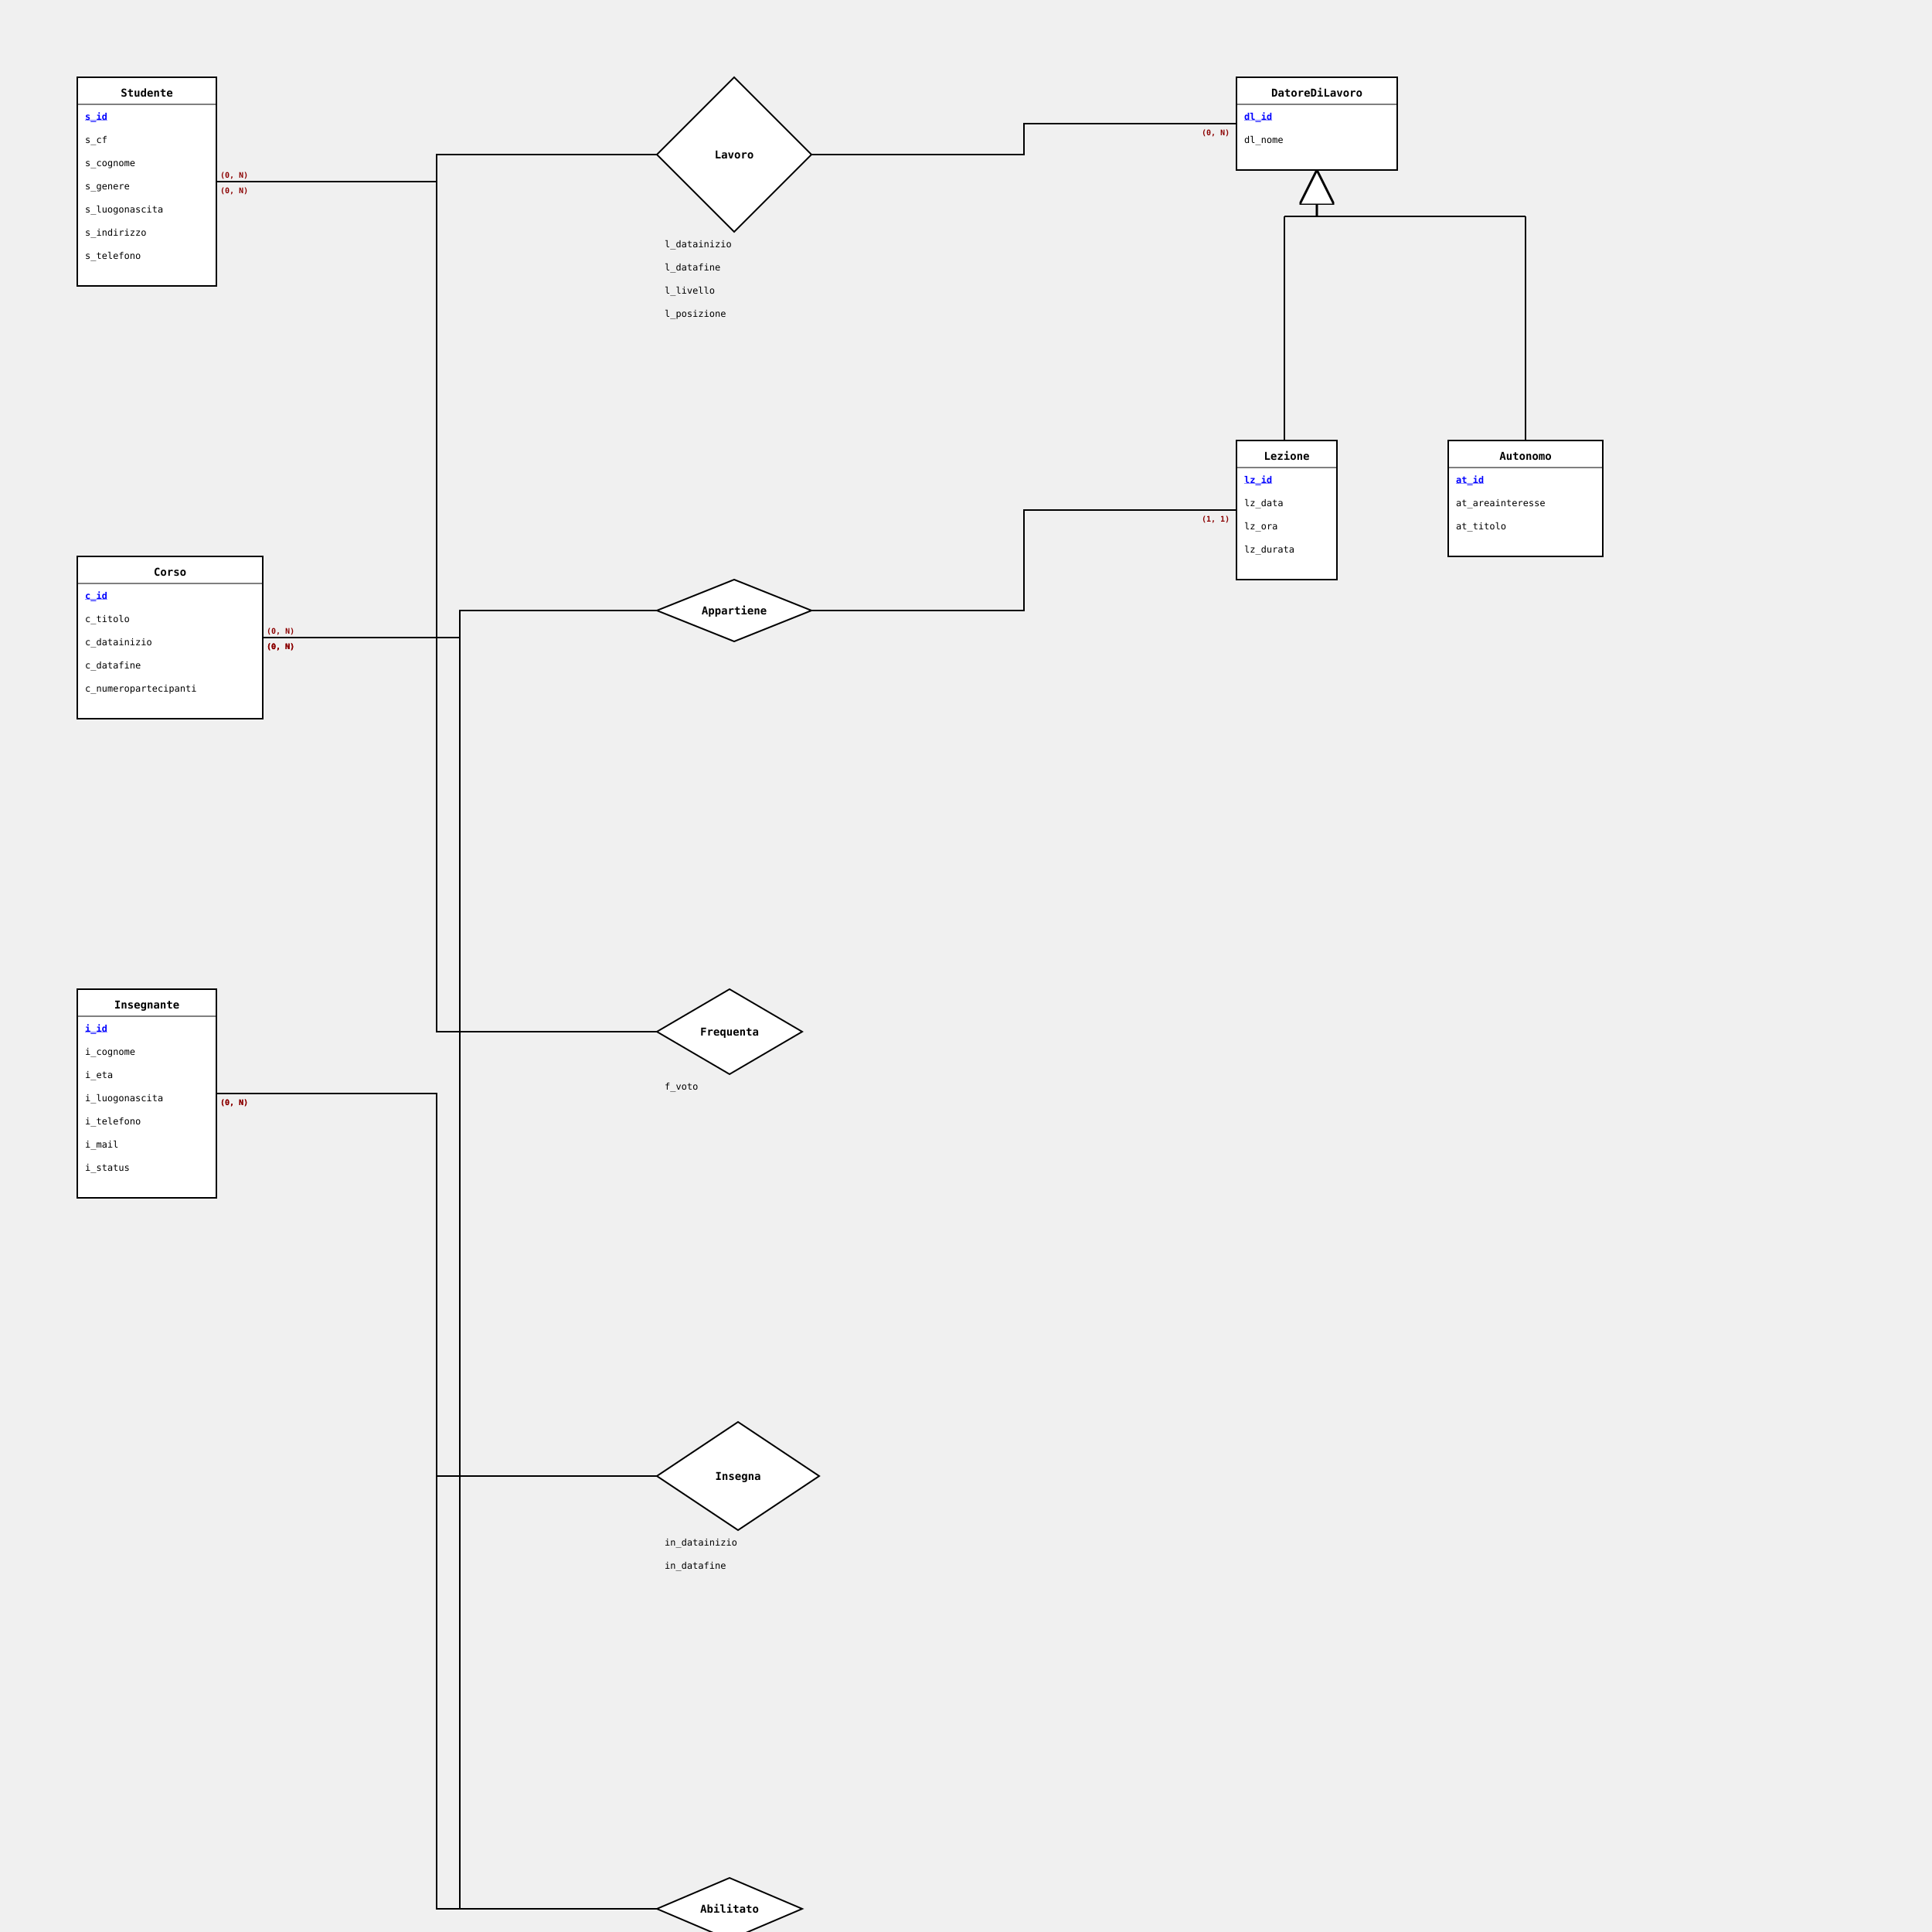
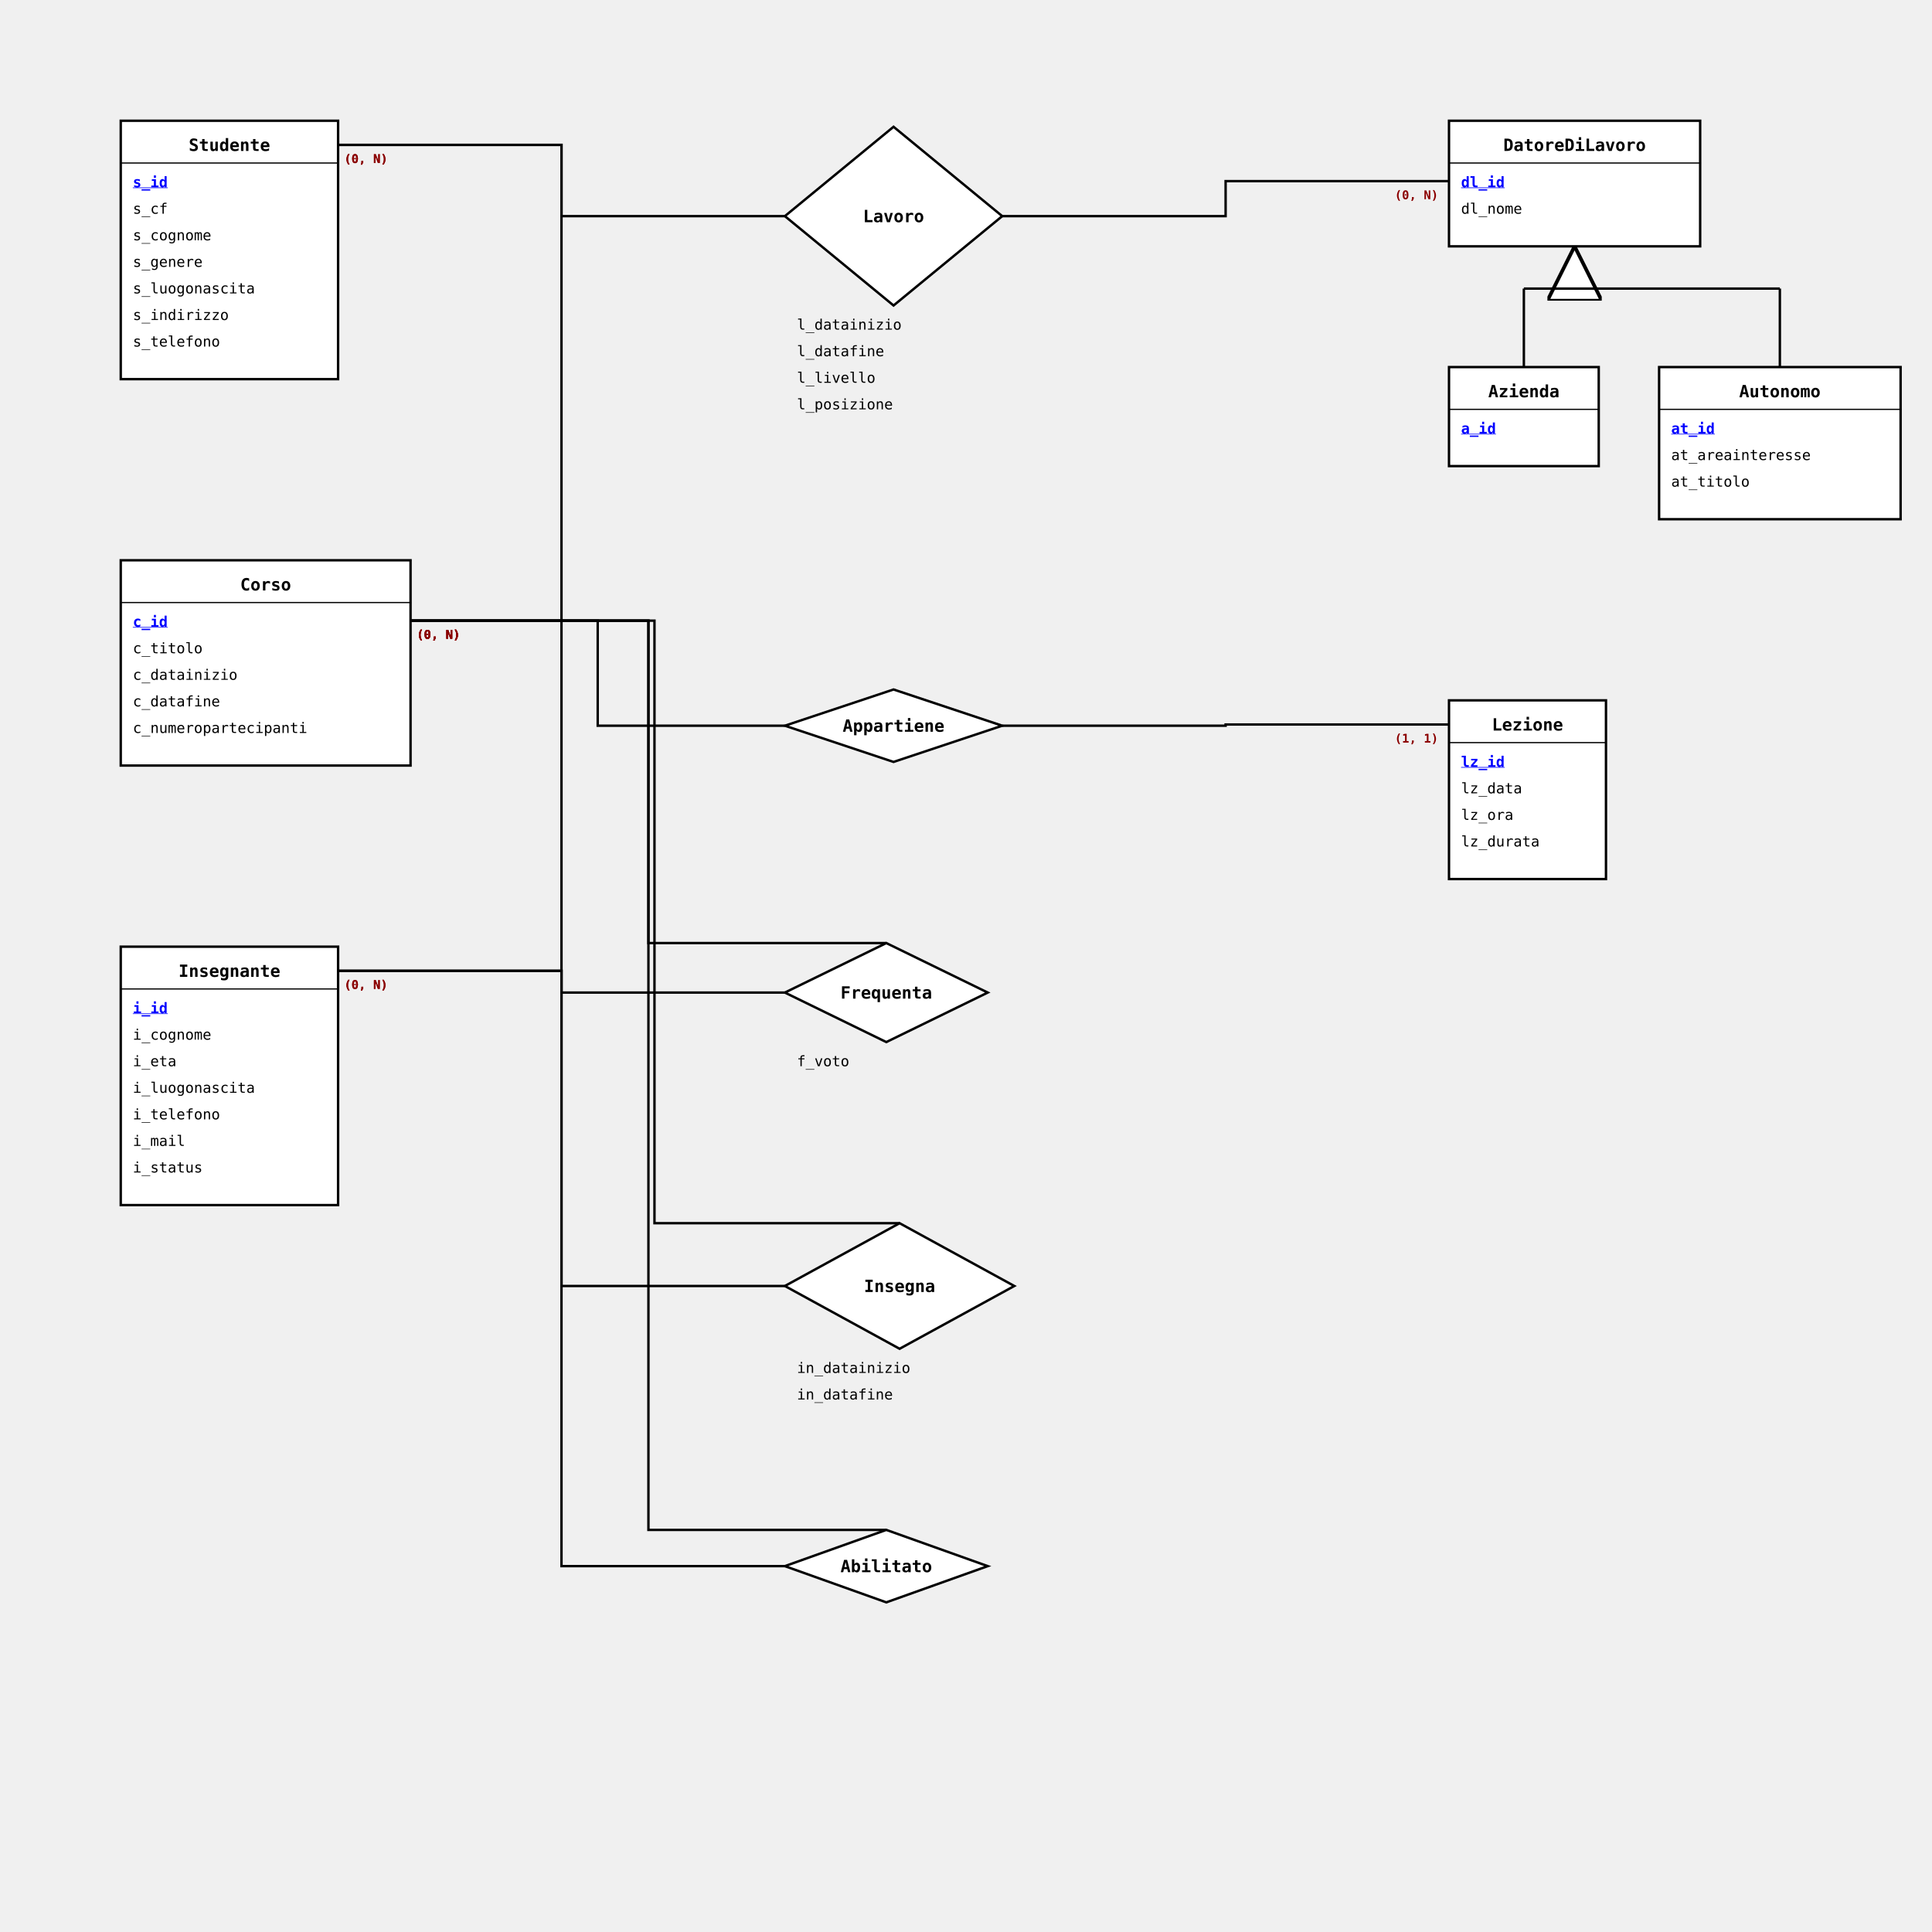
- <svg xmlns="http://www.w3.org/2000/svg" width="2500" height="2500">
+ <svg xmlns="http://www.w3.org/2000/svg" width="1600" height="1600">
  <defs>
    <marker id="arrowPartial" markerWidth="15" markerHeight="15" refX="15" refY="7.5" orient="auto">
      <path d="M0,0 L15,7.5 L0,15 Z" fill="white" stroke="black" stroke-width="1" />
    </marker>
    <marker id="arrowTotal" markerWidth="15" markerHeight="15" refX="15" refY="7.5" orient="auto">
      <path d="M0,0 L15,7.5 L0,15 Z" fill="black" />
    </marker>
  </defs>
-   <polyline points="850,200 565,200 565,235 280,235" fill="none" stroke="black" stroke-width="2" />
-   <text x="285" y="230" font-family="monospace" font-size="10" font-weight="bold" fill="darkred">(0, N)</text>
-   <polyline points="1050,200 1325,200 1325,160 1600,160" fill="none" stroke="black" stroke-width="2" />
-   <text x="1555" y="175" font-family="monospace" font-size="10" font-weight="bold" fill="darkred">(0, N)</text>
-   <polyline points="1050,790 1325,790 1325,660 1600,660" fill="none" stroke="black" stroke-width="2" />
-   <text x="1555" y="675" font-family="monospace" font-size="10" font-weight="bold" fill="darkred">(1, 1)</text>
-   <polyline points="850,790 595,790 595,825 340,825" fill="none" stroke="black" stroke-width="2" />
-   <text x="345" y="820" font-family="monospace" font-size="10" font-weight="bold" fill="darkred">(0, N)</text>
-   <polyline points="850,1335 565,1335 565,235 280,235" fill="none" stroke="black" stroke-width="2" />
-   <text x="285" y="250" font-family="monospace" font-size="10" font-weight="bold" fill="darkred">(0, N)</text>
-   <polyline points="850,1335 595,1335 595,825 340,825" fill="none" stroke="black" stroke-width="2" />
-   <text x="345" y="840" font-family="monospace" font-size="10" font-weight="bold" fill="darkred">(0, N)</text>
-   <polyline points="850,1910 565,1910 565,1415 280,1415" fill="none" stroke="black" stroke-width="2" />
-   <text x="285" y="1430" font-family="monospace" font-size="10" font-weight="bold" fill="darkred">(0, N)</text>
-   <polyline points="850,1910 595,1910 595,825 340,825" fill="none" stroke="black" stroke-width="2" />
-   <text x="345" y="840" font-family="monospace" font-size="10" font-weight="bold" fill="darkred">(0, N)</text>
-   <polyline points="850,2470 565,2470 565,1415 280,1415" fill="none" stroke="black" stroke-width="2" />
-   <text x="285" y="1430" font-family="monospace" font-size="10" font-weight="bold" fill="darkred">(0, N)</text>
-   <polyline points="850,2470 595,2470 595,825 340,825" fill="none" stroke="black" stroke-width="2" />
-   <text x="345" y="840" font-family="monospace" font-size="10" font-weight="bold" fill="darkred">(0, N)</text>
-   <line x1="1704" y1="280" x2="1704" y2="220" stroke="black" stroke-width="3" marker-end="url(#arrowPartial)" />
-   <line x1="1662" y1="570" x2="1662" y2="280" stroke="black" stroke-width="2" />
-   <line x1="1974" y1="570" x2="1974" y2="280" stroke="black" stroke-width="2" />
-   <line x1="1662" y1="280" x2="1974" y2="280" stroke="black" stroke-width="2" />
-   <rect x="100" y="100" width="180" height="270" fill="white" stroke="black" stroke-width="2" />
+   <polyline points="650,179 465,179 465,120 280,120" fill="none" stroke="black" stroke-width="2" />
+   <text x="285" y="135" font-family="monospace" font-size="10" font-weight="bold" fill="darkred">(0, N)</text>
+   <polyline points="830,179 1015,179 1015,150 1200,150" fill="none" stroke="black" stroke-width="2" />
+   <text x="1155" y="165" font-family="monospace" font-size="10" font-weight="bold" fill="darkred">(0, N)</text>
+   <polyline points="830,601 1015,601 1015,600 1200,600" fill="none" stroke="black" stroke-width="2" />
+   <text x="1155" y="615" font-family="monospace" font-size="10" font-weight="bold" fill="darkred">(1, 1)</text>
+   <polyline points="650,601 495,601 495,514 340,514" fill="none" stroke="black" stroke-width="2" />
+   <text x="345" y="529" font-family="monospace" font-size="10" font-weight="bold" fill="darkred">(0, N)</text>
+   <polyline points="650,822 465,822 465,120 280,120" fill="none" stroke="black" stroke-width="2" />
+   <text x="285" y="135" font-family="monospace" font-size="10" font-weight="bold" fill="darkred">(0, N)</text>
+   <polyline points="734,781 537,781 537,514 340,514" fill="none" stroke="black" stroke-width="2" />
+   <text x="345" y="529" font-family="monospace" font-size="10" font-weight="bold" fill="darkred">(0, N)</text>
+   <polyline points="650,1065 465,1065 465,804 280,804" fill="none" stroke="black" stroke-width="2" />
+   <text x="285" y="819" font-family="monospace" font-size="10" font-weight="bold" fill="darkred">(0, N)</text>
+   <polyline points="745,1013 542,1013 542,514 340,514" fill="none" stroke="black" stroke-width="2" />
+   <text x="345" y="529" font-family="monospace" font-size="10" font-weight="bold" fill="darkred">(0, N)</text>
+   <polyline points="650,1297 465,1297 465,804 280,804" fill="none" stroke="black" stroke-width="2" />
+   <text x="285" y="819" font-family="monospace" font-size="10" font-weight="bold" fill="darkred">(0, N)</text>
+   <polyline points="734,1267 537,1267 537,514 340,514" fill="none" stroke="black" stroke-width="2" />
+   <text x="345" y="529" font-family="monospace" font-size="10" font-weight="bold" fill="darkred">(0, N)</text>
+   <line x1="1304" y1="239" x2="1304" y2="204" stroke="black" stroke-width="3" marker-end="url(#arrowPartial)" />
+   <line x1="1262" y1="304" x2="1262" y2="239" stroke="black" stroke-width="2" />
+   <line x1="1474" y1="304" x2="1474" y2="239" stroke="black" stroke-width="2" />
+   <line x1="1262" y1="239" x2="1474" y2="239" stroke="black" stroke-width="2" />
+   <rect x="100" y="100" width="180" height="214" fill="white" stroke="black" stroke-width="2" />
  <text x="190" y="125" font-family="monospace" font-size="14" font-weight="bold" text-anchor="middle">Studente</text>
  <line x1="100" y1="135" x2="280" y2="135" stroke="black" stroke-width="1" />
  <text x="110" y="155" font-family="monospace" font-size="12" font-weight="900" fill="blue" text-decoration="underline">s_id</text>
-   <text x="110" y="185" font-family="monospace" font-size="12" font-weight="normal" fill="black">s_cf</text>
-   <text x="110" y="215" font-family="monospace" font-size="12" font-weight="normal" fill="black">s_cognome</text>
-   <text x="110" y="245" font-family="monospace" font-size="12" font-weight="normal" fill="black">s_genere</text>
-   <text x="110" y="275" font-family="monospace" font-size="12" font-weight="normal" fill="black">s_luogonascita</text>
-   <text x="110" y="305" font-family="monospace" font-size="12" font-weight="normal" fill="black">s_indirizzo</text>
-   <text x="110" y="335" font-family="monospace" font-size="12" font-weight="normal" fill="black">s_telefono</text>
-   <rect x="1600" y="100" width="208" height="120" fill="white" stroke="black" stroke-width="2" />
-   <text x="1704" y="125" font-family="monospace" font-size="14" font-weight="bold" text-anchor="middle">DatoreDiLavoro</text>
-   <line x1="1600" y1="135" x2="1808" y2="135" stroke="black" stroke-width="1" />
-   <text x="1610" y="155" font-family="monospace" font-size="12" font-weight="900" fill="blue" text-decoration="underline">dl_id</text>
-   <text x="1610" y="185" font-family="monospace" font-size="12" font-weight="normal" fill="black">dl_nome</text>
-   <rect x="1600" y="570" width="124" height="90" fill="white" stroke="black" stroke-width="2" />
-   <text x="1662" y="595" font-family="monospace" font-size="14" font-weight="bold" text-anchor="middle">Azienda</text>
-   <line x1="1600" y1="605" x2="1724" y2="605" stroke="black" stroke-width="1" />
-   <text x="1610" y="625" font-family="monospace" font-size="12" font-weight="900" fill="blue" text-decoration="underline">a_id</text>
-   <rect x="1874" y="570" width="200" height="150" fill="white" stroke="black" stroke-width="2" />
-   <text x="1974" y="595" font-family="monospace" font-size="14" font-weight="bold" text-anchor="middle">Autonomo</text>
-   <line x1="1874" y1="605" x2="2074" y2="605" stroke="black" stroke-width="1" />
-   <text x="1884" y="625" font-family="monospace" font-size="12" font-weight="900" fill="blue" text-decoration="underline">at_id</text>
-   <text x="1884" y="655" font-family="monospace" font-size="12" font-weight="normal" fill="black">at_areainteresse</text>
-   <text x="1884" y="685" font-family="monospace" font-size="12" font-weight="normal" fill="black">at_titolo</text>
-   <rect x="100" y="720" width="240" height="210" fill="white" stroke="black" stroke-width="2" />
-   <text x="220" y="745" font-family="monospace" font-size="14" font-weight="bold" text-anchor="middle">Corso</text>
-   <line x1="100" y1="755" x2="340" y2="755" stroke="black" stroke-width="1" />
-   <text x="110" y="775" font-family="monospace" font-size="12" font-weight="900" fill="blue" text-decoration="underline">c_id</text>
-   <text x="110" y="805" font-family="monospace" font-size="12" font-weight="normal" fill="black">c_titolo</text>
-   <text x="110" y="835" font-family="monospace" font-size="12" font-weight="normal" fill="black">c_datainizio</text>
-   <text x="110" y="865" font-family="monospace" font-size="12" font-weight="normal" fill="black">c_datafine</text>
-   <text x="110" y="895" font-family="monospace" font-size="12" font-weight="normal" fill="black">c_numeropartecipanti</text>
-   <rect x="1600" y="570" width="130" height="180" fill="white" stroke="black" stroke-width="2" />
-   <text x="1665" y="595" font-family="monospace" font-size="14" font-weight="bold" text-anchor="middle">Lezione</text>
-   <line x1="1600" y1="605" x2="1730" y2="605" stroke="black" stroke-width="1" />
-   <text x="1610" y="625" font-family="monospace" font-size="12" font-weight="900" fill="blue" text-decoration="underline">lz_id</text>
-   <text x="1610" y="655" font-family="monospace" font-size="12" font-weight="normal" fill="black">lz_data</text>
-   <text x="1610" y="685" font-family="monospace" font-size="12" font-weight="normal" fill="black">lz_ora</text>
-   <text x="1610" y="715" font-family="monospace" font-size="12" font-weight="normal" fill="black">lz_durata</text>
-   <rect x="100" y="1280" width="180" height="270" fill="white" stroke="black" stroke-width="2" />
-   <text x="190" y="1305" font-family="monospace" font-size="14" font-weight="bold" text-anchor="middle">Insegnante</text>
-   <line x1="100" y1="1315" x2="280" y2="1315" stroke="black" stroke-width="1" />
-   <text x="110" y="1335" font-family="monospace" font-size="12" font-weight="900" fill="blue" text-decoration="underline">i_id</text>
-   <text x="110" y="1365" font-family="monospace" font-size="12" font-weight="normal" fill="black">i_cognome</text>
-   <text x="110" y="1395" font-family="monospace" font-size="12" font-weight="normal" fill="black">i_eta</text>
-   <text x="110" y="1425" font-family="monospace" font-size="12" font-weight="normal" fill="black">i_luogonascita</text>
-   <text x="110" y="1455" font-family="monospace" font-size="12" font-weight="normal" fill="black">i_telefono</text>
-   <text x="110" y="1485" font-family="monospace" font-size="12" font-weight="normal" fill="black">i_mail</text>
-   <text x="110" y="1515" font-family="monospace" font-size="12" font-weight="normal" fill="black">i_status</text>
-   <polygon points="950,100 1050,200 950,300 850,200" fill="white" stroke="black" stroke-width="2" />
-   <text x="950" y="205" font-family="monospace" font-size="14" font-weight="bold" text-anchor="middle">Lavoro</text>
-   <text x="860" y="320" font-family="monospace" font-size="12" font-weight="normal" fill="black">l_datainizio</text>
-   <text x="860" y="350" font-family="monospace" font-size="12" font-weight="normal" fill="black">l_datafine</text>
-   <text x="860" y="380" font-family="monospace" font-size="12" font-weight="normal" fill="black">l_livello</text>
-   <text x="860" y="410" font-family="monospace" font-size="12" font-weight="normal" fill="black">l_posizione</text>
-   <polygon points="950,750 1050,790 950,830 850,790" fill="white" stroke="black" stroke-width="2" />
-   <text x="950" y="795" font-family="monospace" font-size="14" font-weight="bold" text-anchor="middle">Appartiene</text>
-   <polygon points="944,1280 1038,1335 944,1390 850,1335" fill="white" stroke="black" stroke-width="2" />
-   <text x="944" y="1340" font-family="monospace" font-size="14" font-weight="bold" text-anchor="middle">Frequenta</text>
-   <text x="860" y="1410" font-family="monospace" font-size="12" font-weight="normal" fill="black">f_voto</text>
-   <polygon points="955,1840 1060,1910 955,1980 850,1910" fill="white" stroke="black" stroke-width="2" />
-   <text x="955" y="1915" font-family="monospace" font-size="14" font-weight="bold" text-anchor="middle">Insegna</text>
-   <text x="860" y="2000" font-family="monospace" font-size="12" font-weight="normal" fill="black">in_datainizio</text>
-   <text x="860" y="2030" font-family="monospace" font-size="12" font-weight="normal" fill="black">in_datafine</text>
-   <polygon points="944,2430 1038,2470 944,2510 850,2470" fill="white" stroke="black" stroke-width="2" />
-   <text x="944" y="2475" font-family="monospace" font-size="14" font-weight="bold" text-anchor="middle">Abilitato</text>
+   <text x="110" y="177" font-family="monospace" font-size="12" font-weight="normal" fill="black">s_cf</text>
+   <text x="110" y="199" font-family="monospace" font-size="12" font-weight="normal" fill="black">s_cognome</text>
+   <text x="110" y="221" font-family="monospace" font-size="12" font-weight="normal" fill="black">s_genere</text>
+   <text x="110" y="243" font-family="monospace" font-size="12" font-weight="normal" fill="black">s_luogonascita</text>
+   <text x="110" y="265" font-family="monospace" font-size="12" font-weight="normal" fill="black">s_indirizzo</text>
+   <text x="110" y="287" font-family="monospace" font-size="12" font-weight="normal" fill="black">s_telefono</text>
+   <rect x="1200" y="100" width="208" height="104" fill="white" stroke="black" stroke-width="2" />
+   <text x="1304" y="125" font-family="monospace" font-size="14" font-weight="bold" text-anchor="middle">DatoreDiLavoro</text>
+   <line x1="1200" y1="135" x2="1408" y2="135" stroke="black" stroke-width="1" />
+   <text x="1210" y="155" font-family="monospace" font-size="12" font-weight="900" fill="blue" text-decoration="underline">dl_id</text>
+   <text x="1210" y="177" font-family="monospace" font-size="12" font-weight="normal" fill="black">dl_nome</text>
+   <rect x="1200" y="304" width="124" height="82" fill="white" stroke="black" stroke-width="2" />
+   <text x="1262" y="329" font-family="monospace" font-size="14" font-weight="bold" text-anchor="middle">Azienda</text>
+   <line x1="1200" y1="339" x2="1324" y2="339" stroke="black" stroke-width="1" />
+   <text x="1210" y="359" font-family="monospace" font-size="12" font-weight="900" fill="blue" text-decoration="underline">a_id</text>
+   <rect x="1374" y="304" width="200" height="126" fill="white" stroke="black" stroke-width="2" />
+   <text x="1474" y="329" font-family="monospace" font-size="14" font-weight="bold" text-anchor="middle">Autonomo</text>
+   <line x1="1374" y1="339" x2="1574" y2="339" stroke="black" stroke-width="1" />
+   <text x="1384" y="359" font-family="monospace" font-size="12" font-weight="900" fill="blue" text-decoration="underline">at_id</text>
+   <text x="1384" y="381" font-family="monospace" font-size="12" font-weight="normal" fill="black">at_areainteresse</text>
+   <text x="1384" y="403" font-family="monospace" font-size="12" font-weight="normal" fill="black">at_titolo</text>
+   <rect x="100" y="464" width="240" height="170" fill="white" stroke="black" stroke-width="2" />
+   <text x="220" y="489" font-family="monospace" font-size="14" font-weight="bold" text-anchor="middle">Corso</text>
+   <line x1="100" y1="499" x2="340" y2="499" stroke="black" stroke-width="1" />
+   <text x="110" y="519" font-family="monospace" font-size="12" font-weight="900" fill="blue" text-decoration="underline">c_id</text>
+   <text x="110" y="541" font-family="monospace" font-size="12" font-weight="normal" fill="black">c_titolo</text>
+   <text x="110" y="563" font-family="monospace" font-size="12" font-weight="normal" fill="black">c_datainizio</text>
+   <text x="110" y="585" font-family="monospace" font-size="12" font-weight="normal" fill="black">c_datafine</text>
+   <text x="110" y="607" font-family="monospace" font-size="12" font-weight="normal" fill="black">c_numeropartecipanti</text>
+   <rect x="1200" y="580" width="130" height="148" fill="white" stroke="black" stroke-width="2" />
+   <text x="1265" y="605" font-family="monospace" font-size="14" font-weight="bold" text-anchor="middle">Lezione</text>
+   <line x1="1200" y1="615" x2="1330" y2="615" stroke="black" stroke-width="1" />
+   <text x="1210" y="635" font-family="monospace" font-size="12" font-weight="900" fill="blue" text-decoration="underline">lz_id</text>
+   <text x="1210" y="657" font-family="monospace" font-size="12" font-weight="normal" fill="black">lz_data</text>
+   <text x="1210" y="679" font-family="monospace" font-size="12" font-weight="normal" fill="black">lz_ora</text>
+   <text x="1210" y="701" font-family="monospace" font-size="12" font-weight="normal" fill="black">lz_durata</text>
+   <rect x="100" y="784" width="180" height="214" fill="white" stroke="black" stroke-width="2" />
+   <text x="190" y="809" font-family="monospace" font-size="14" font-weight="bold" text-anchor="middle">Insegnante</text>
+   <line x1="100" y1="819" x2="280" y2="819" stroke="black" stroke-width="1" />
+   <text x="110" y="839" font-family="monospace" font-size="12" font-weight="900" fill="blue" text-decoration="underline">i_id</text>
+   <text x="110" y="861" font-family="monospace" font-size="12" font-weight="normal" fill="black">i_cognome</text>
+   <text x="110" y="883" font-family="monospace" font-size="12" font-weight="normal" fill="black">i_eta</text>
+   <text x="110" y="905" font-family="monospace" font-size="12" font-weight="normal" fill="black">i_luogonascita</text>
+   <text x="110" y="927" font-family="monospace" font-size="12" font-weight="normal" fill="black">i_telefono</text>
+   <text x="110" y="949" font-family="monospace" font-size="12" font-weight="normal" fill="black">i_mail</text>
+   <text x="110" y="971" font-family="monospace" font-size="12" font-weight="normal" fill="black">i_status</text>
+   <polygon points="740,105 830,179 740,253 650,179" fill="white" stroke="black" stroke-width="2" />
+   <text x="740" y="184" font-family="monospace" font-size="14" font-weight="bold" text-anchor="middle">Lavoro</text>
+   <text x="660" y="273" font-family="monospace" font-size="12" font-weight="normal" fill="black">l_datainizio</text>
+   <text x="660" y="295" font-family="monospace" font-size="12" font-weight="normal" fill="black">l_datafine</text>
+   <text x="660" y="317" font-family="monospace" font-size="12" font-weight="normal" fill="black">l_livello</text>
+   <text x="660" y="339" font-family="monospace" font-size="12" font-weight="normal" fill="black">l_posizione</text>
+   <polygon points="740,571 830,601 740,631 650,601" fill="white" stroke="black" stroke-width="2" />
+   <text x="740" y="606" font-family="monospace" font-size="14" font-weight="bold" text-anchor="middle">Appartiene</text>
+   <polygon points="734,781 818,822 734,863 650,822" fill="white" stroke="black" stroke-width="2" />
+   <text x="734" y="827" font-family="monospace" font-size="14" font-weight="bold" text-anchor="middle">Frequenta</text>
+   <text x="660" y="883" font-family="monospace" font-size="12" font-weight="normal" fill="black">f_voto</text>
+   <polygon points="745,1013 840,1065 745,1117 650,1065" fill="white" stroke="black" stroke-width="2" />
+   <text x="745" y="1070" font-family="monospace" font-size="14" font-weight="bold" text-anchor="middle">Insegna</text>
+   <text x="660" y="1137" font-family="monospace" font-size="12" font-weight="normal" fill="black">in_datainizio</text>
+   <text x="660" y="1159" font-family="monospace" font-size="12" font-weight="normal" fill="black">in_datafine</text>
+   <polygon points="734,1267 818,1297 734,1327 650,1297" fill="white" stroke="black" stroke-width="2" />
+   <text x="734" y="1302" font-family="monospace" font-size="14" font-weight="bold" text-anchor="middle">Abilitato</text>
</svg>
